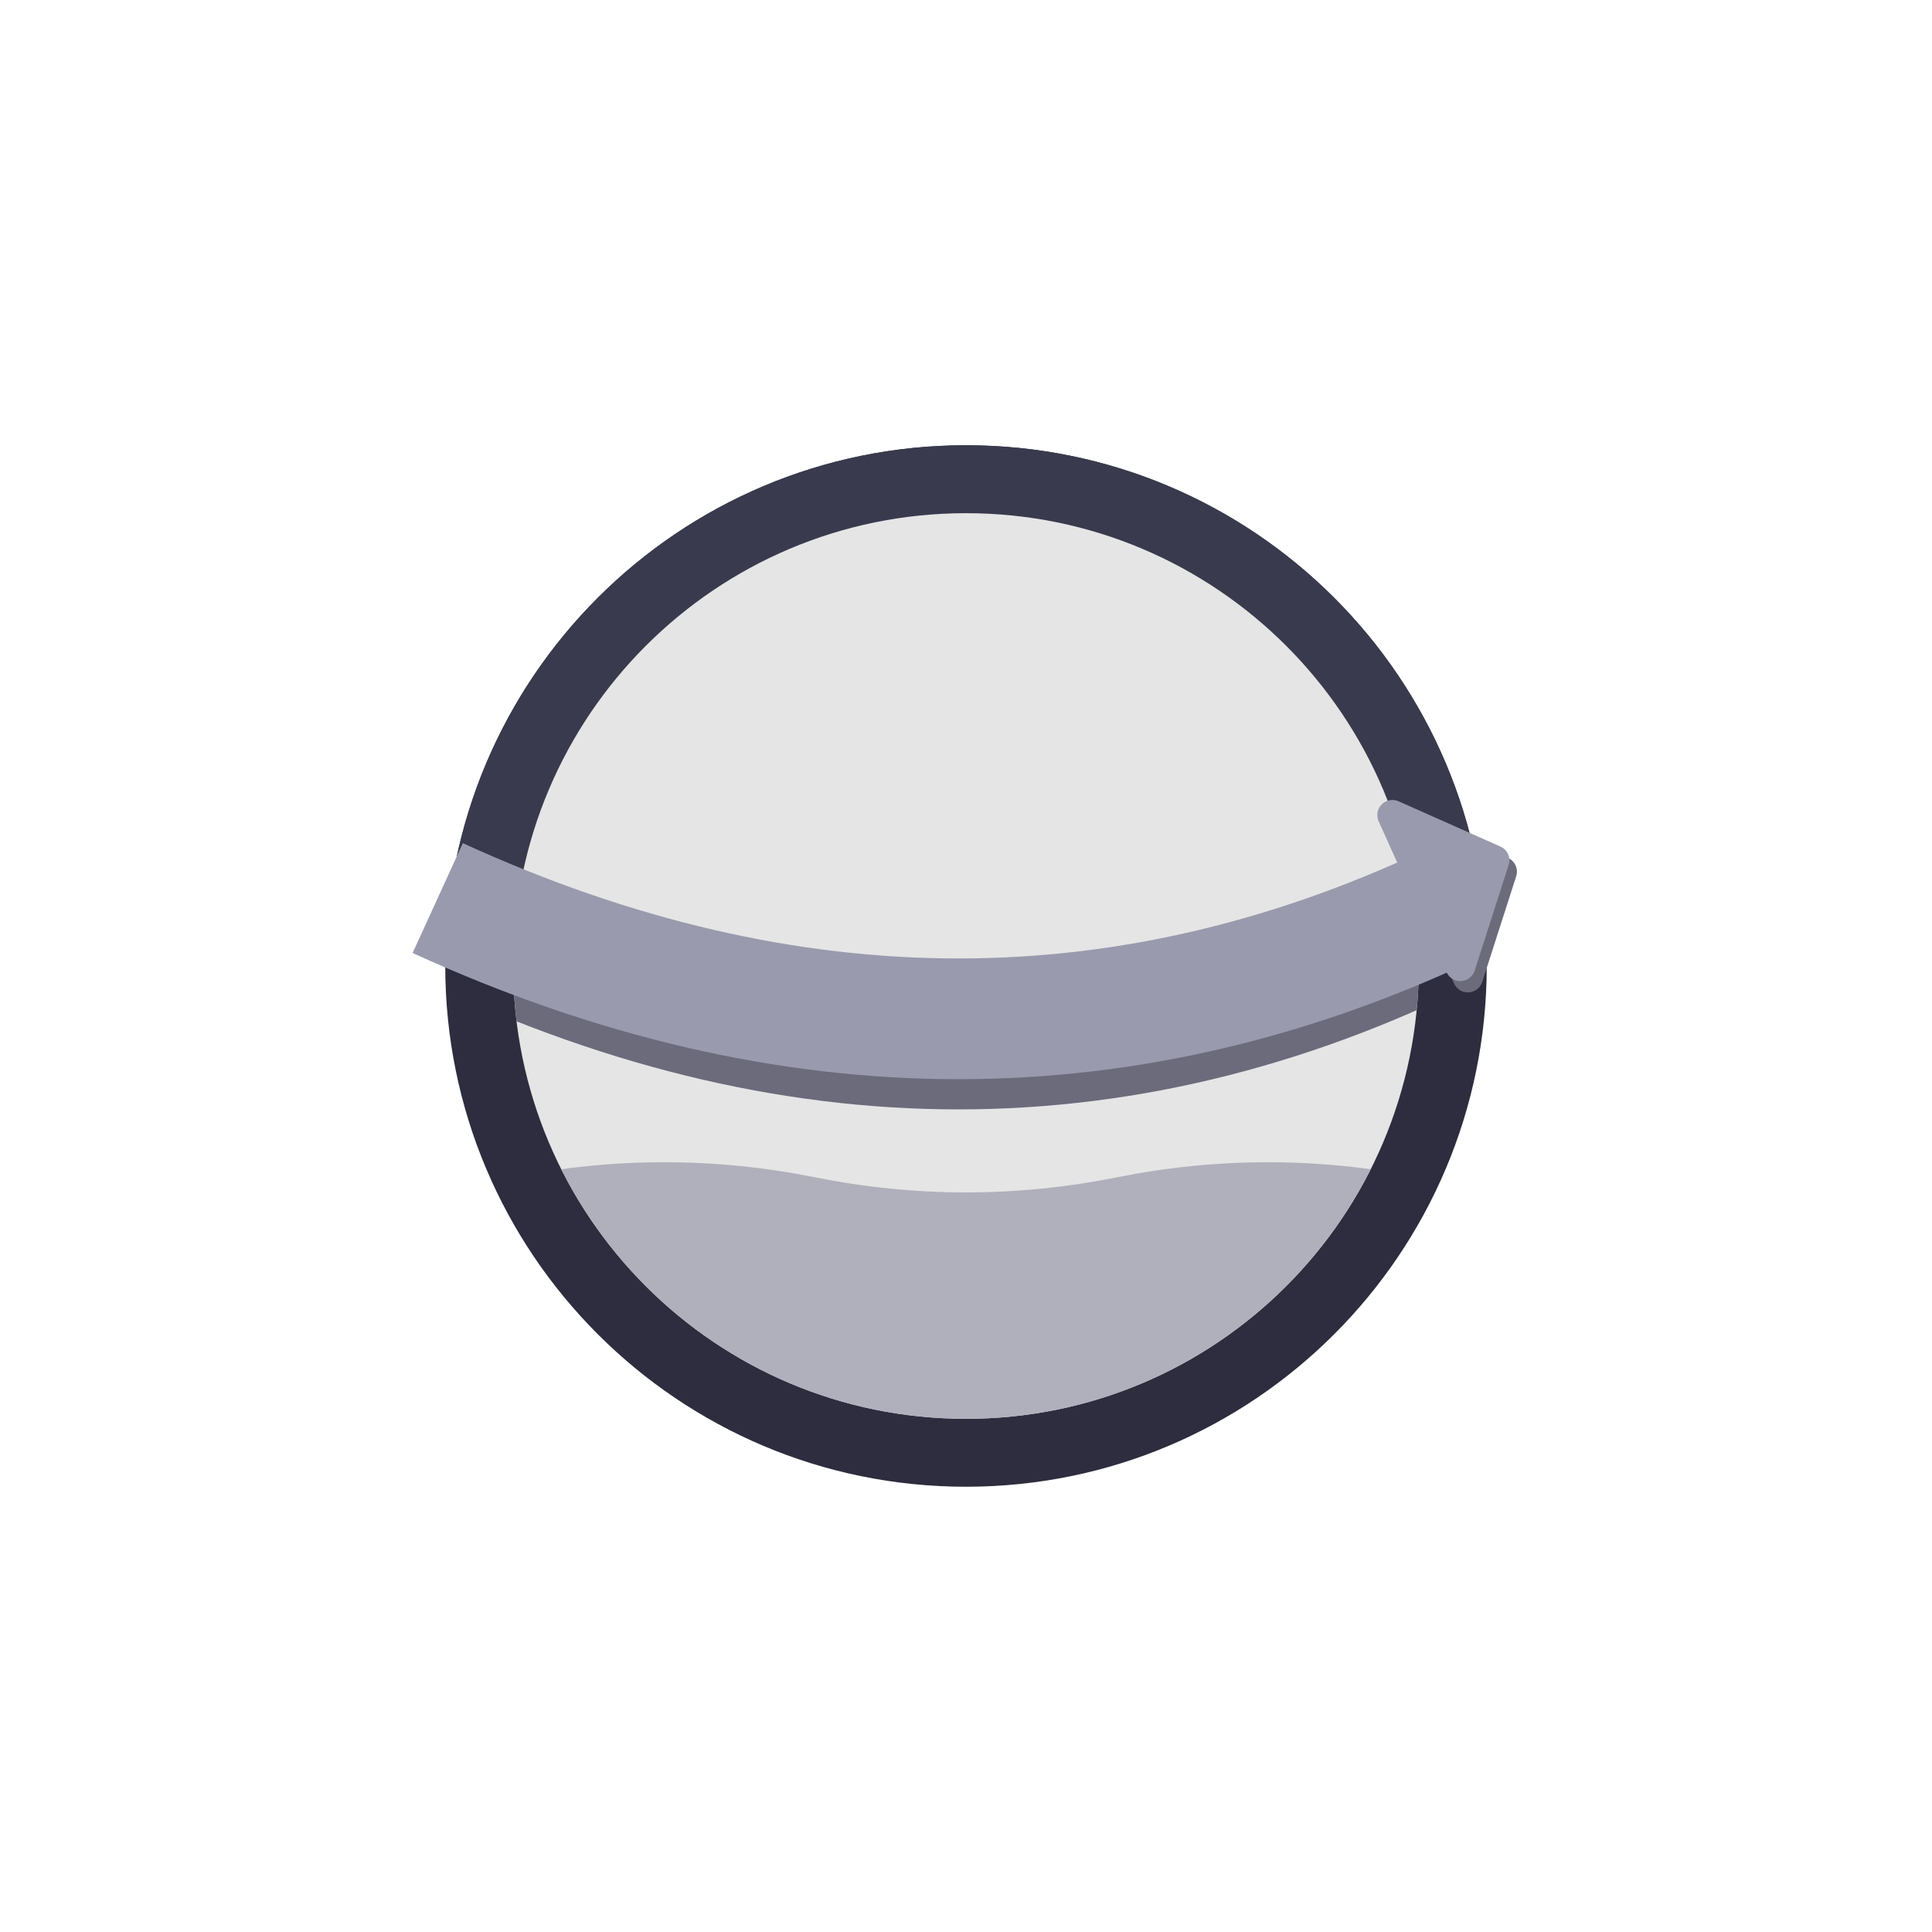
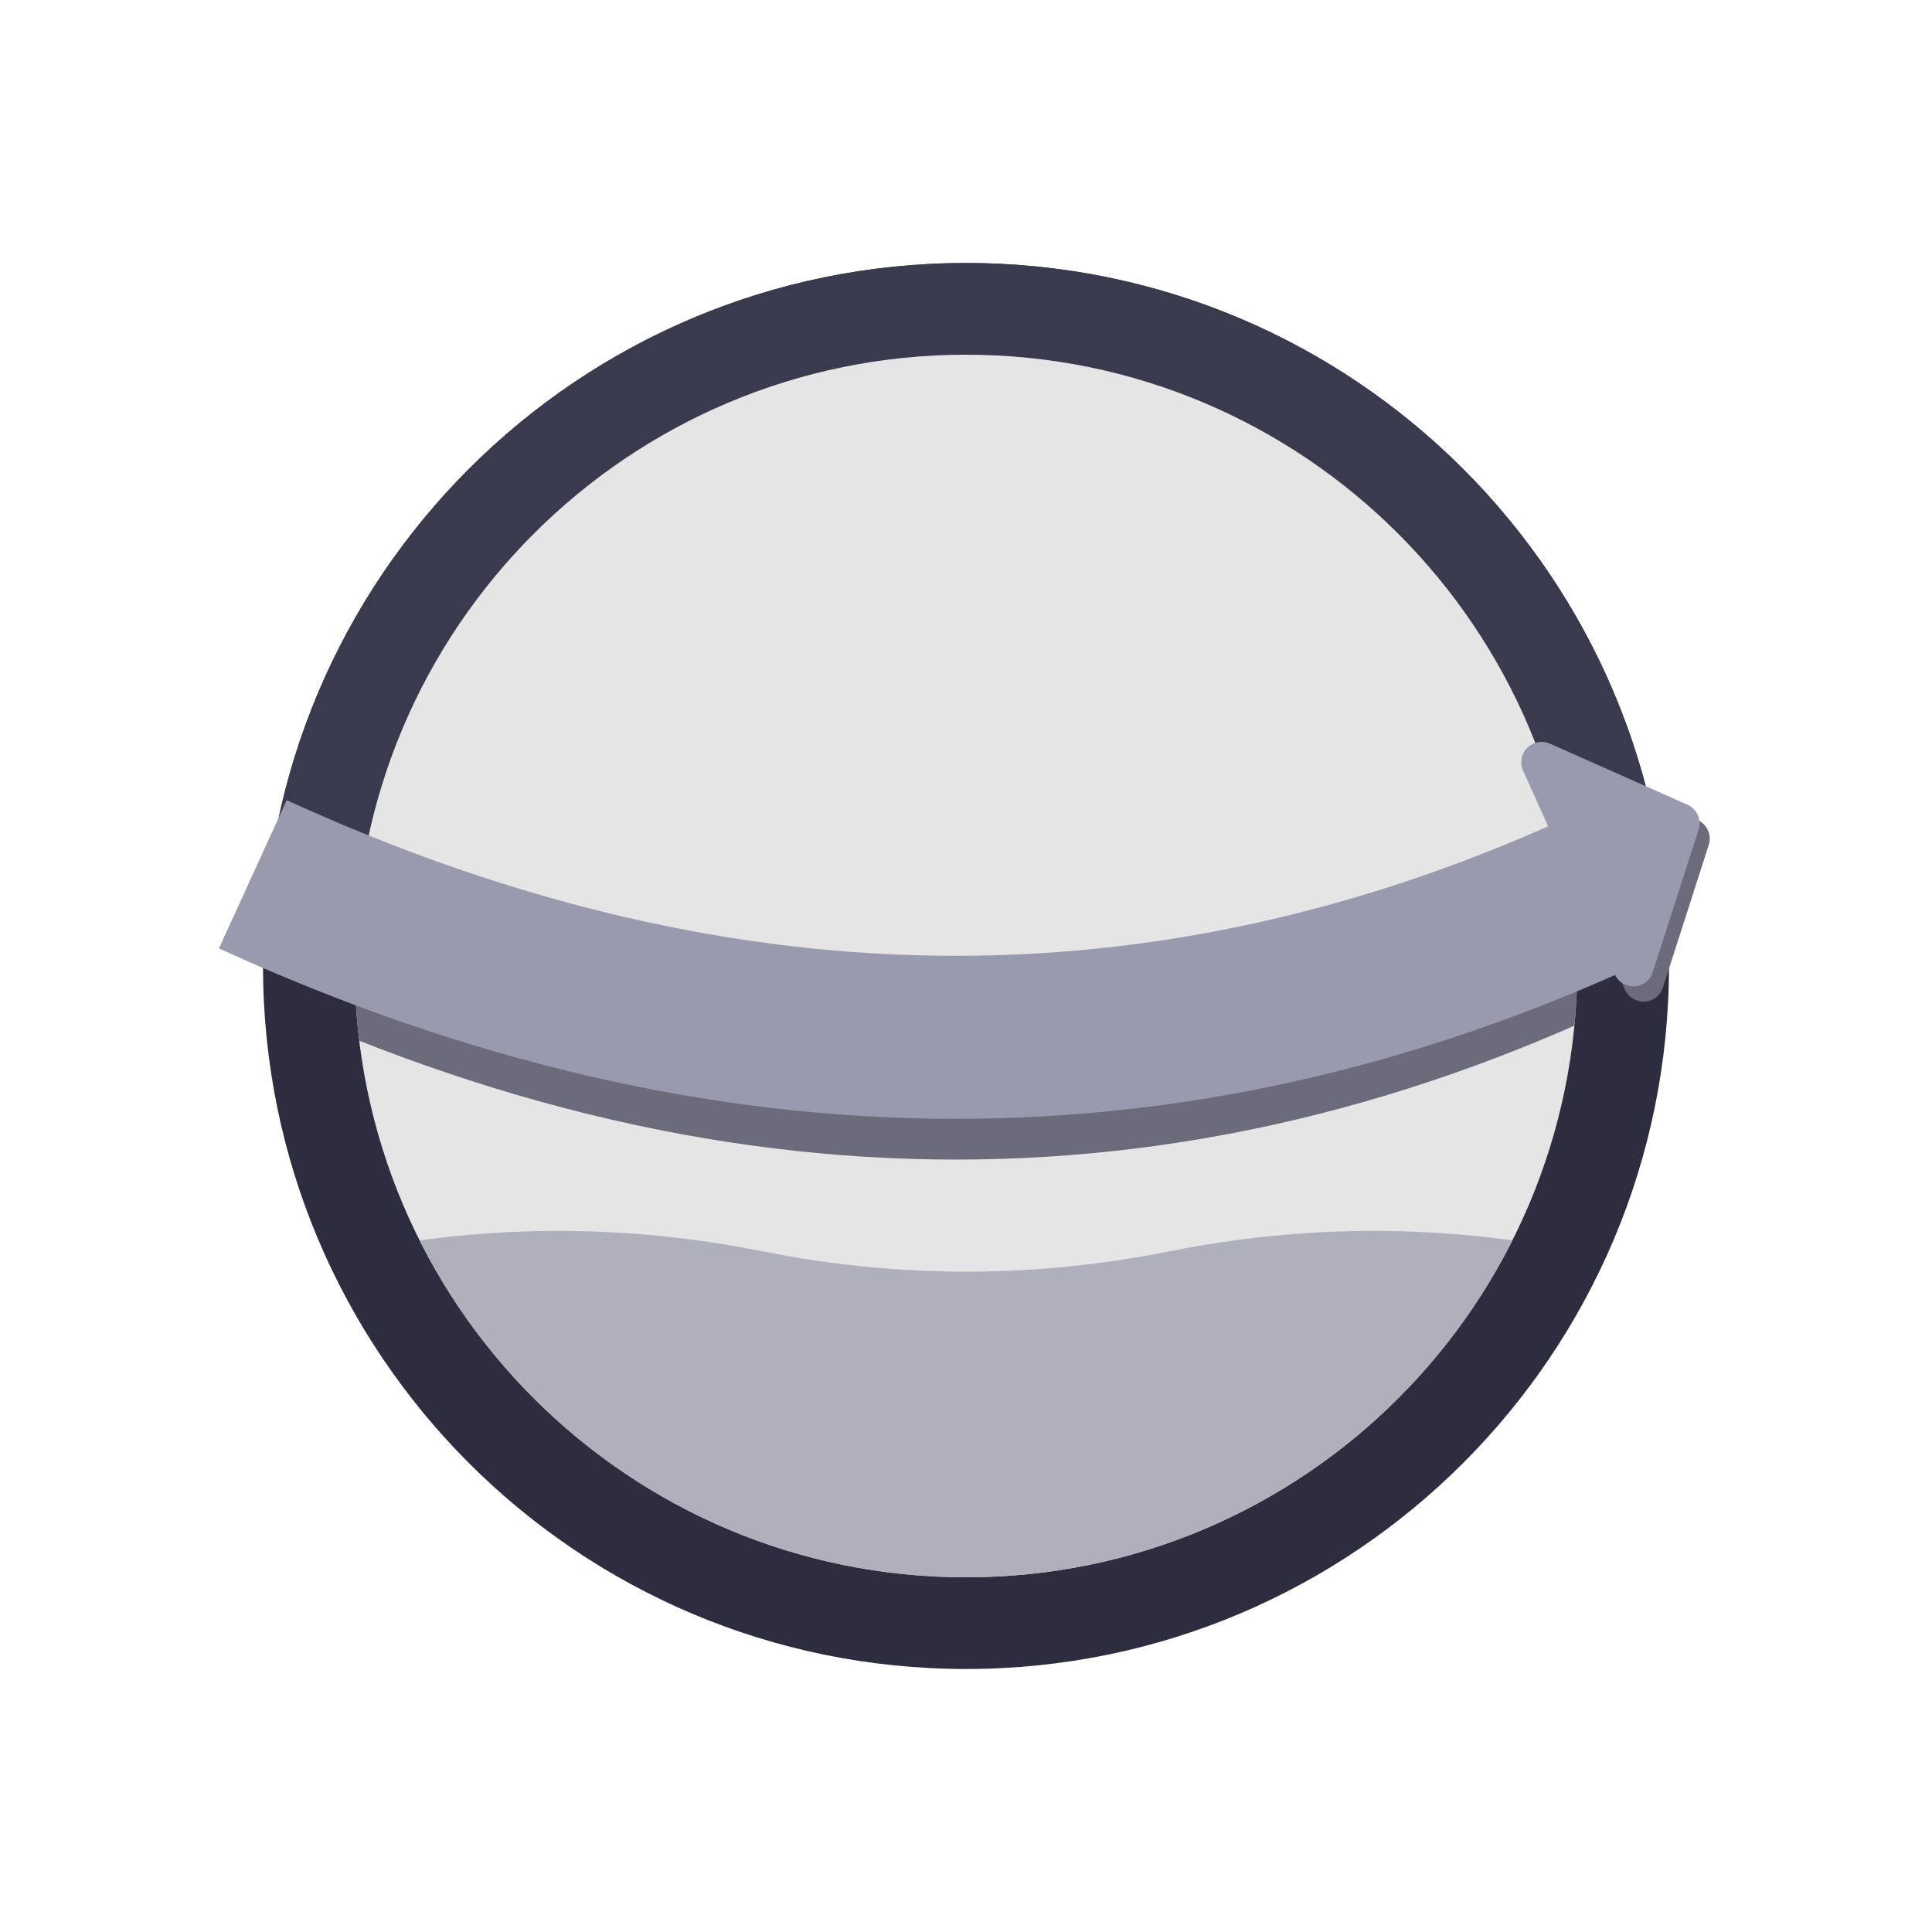
<svg xmlns="http://www.w3.org/2000/svg" viewBox="0 0 512 512">
  <defs>
    <clipPath id="sun-clip">
      <circle cx="256" cy="256" r="120" />
    </clipPath>
    <clipPath id="halo-clip">
      <circle cx="256" cy="256" r="138" />
    </clipPath>
  </defs>
-   <circle cx="256" cy="256" r="138" fill="#2d2d3f" />
-   <g clip-path="url(#halo-clip)">
-     <rect x="0" y="118" width="512" height="138" fill="#3a3a4e" />
+   <g transform="translate(256,256) scale(1.35) translate(-256,-256)">
+     <circle cx="256" cy="256" r="138" fill="#2d2d3f" />
+     <g clip-path="url(#halo-clip)">
+       <rect x="0" y="118" width="512" height="138" fill="#3a3a4e" />
+     </g>
+     <g clip-path="url(#sun-clip)">
+       <circle cx="256" cy="256" r="120" fill="#e5e5e5" />
+       <path d="M136 312 Q 176 304 216 312 T 296 312 T 376 312 L 376 376 L 136 376 Z" fill="#b0b0bc" />
+       <path d="M116 244 Q256 312 388 244" fill="none" stroke="#6b6b7c" stroke-width="32" />
+     </g>
+     <path d="M116 238 Q256 302 388 238" fill="none" stroke="#9a9aae" stroke-width="32" />
+     <path d="M369 216 L396 228 L387 256 Z" fill="#6b6b7c" stroke="#6b6b7c" stroke-width="8" stroke-linejoin="round" transform="translate(2,3)" />
+     <path d="M369 216 L396 228 L387 256 Z" fill="#9a9aae" stroke="#9a9aae" stroke-width="8" stroke-linejoin="round" />
  </g>
-   <g clip-path="url(#sun-clip)">
-     <circle cx="256" cy="256" r="120" fill="#e5e5e5" />
-     <path d="M136 312 Q 176 304 216 312 T 296 312 T 376 312 L 376 376 L 136 376 Z" fill="#b0b0bc" />
-     <path d="M116 244 Q256 312 388 244" fill="none" stroke="#6b6b7c" stroke-width="32" />
-   </g>
-   <path d="M116 238 Q256 302 388 238" fill="none" stroke="#9a9aae" stroke-width="32" />
-   <path d="M369 216 L396 228 L387 256 Z" fill="#6b6b7c" stroke="#6b6b7c" stroke-width="8" stroke-linejoin="round" transform="translate(2,3)" />
-   <path d="M369 216 L396 228 L387 256 Z" fill="#9a9aae" stroke="#9a9aae" stroke-width="8" stroke-linejoin="round" />
</svg>
